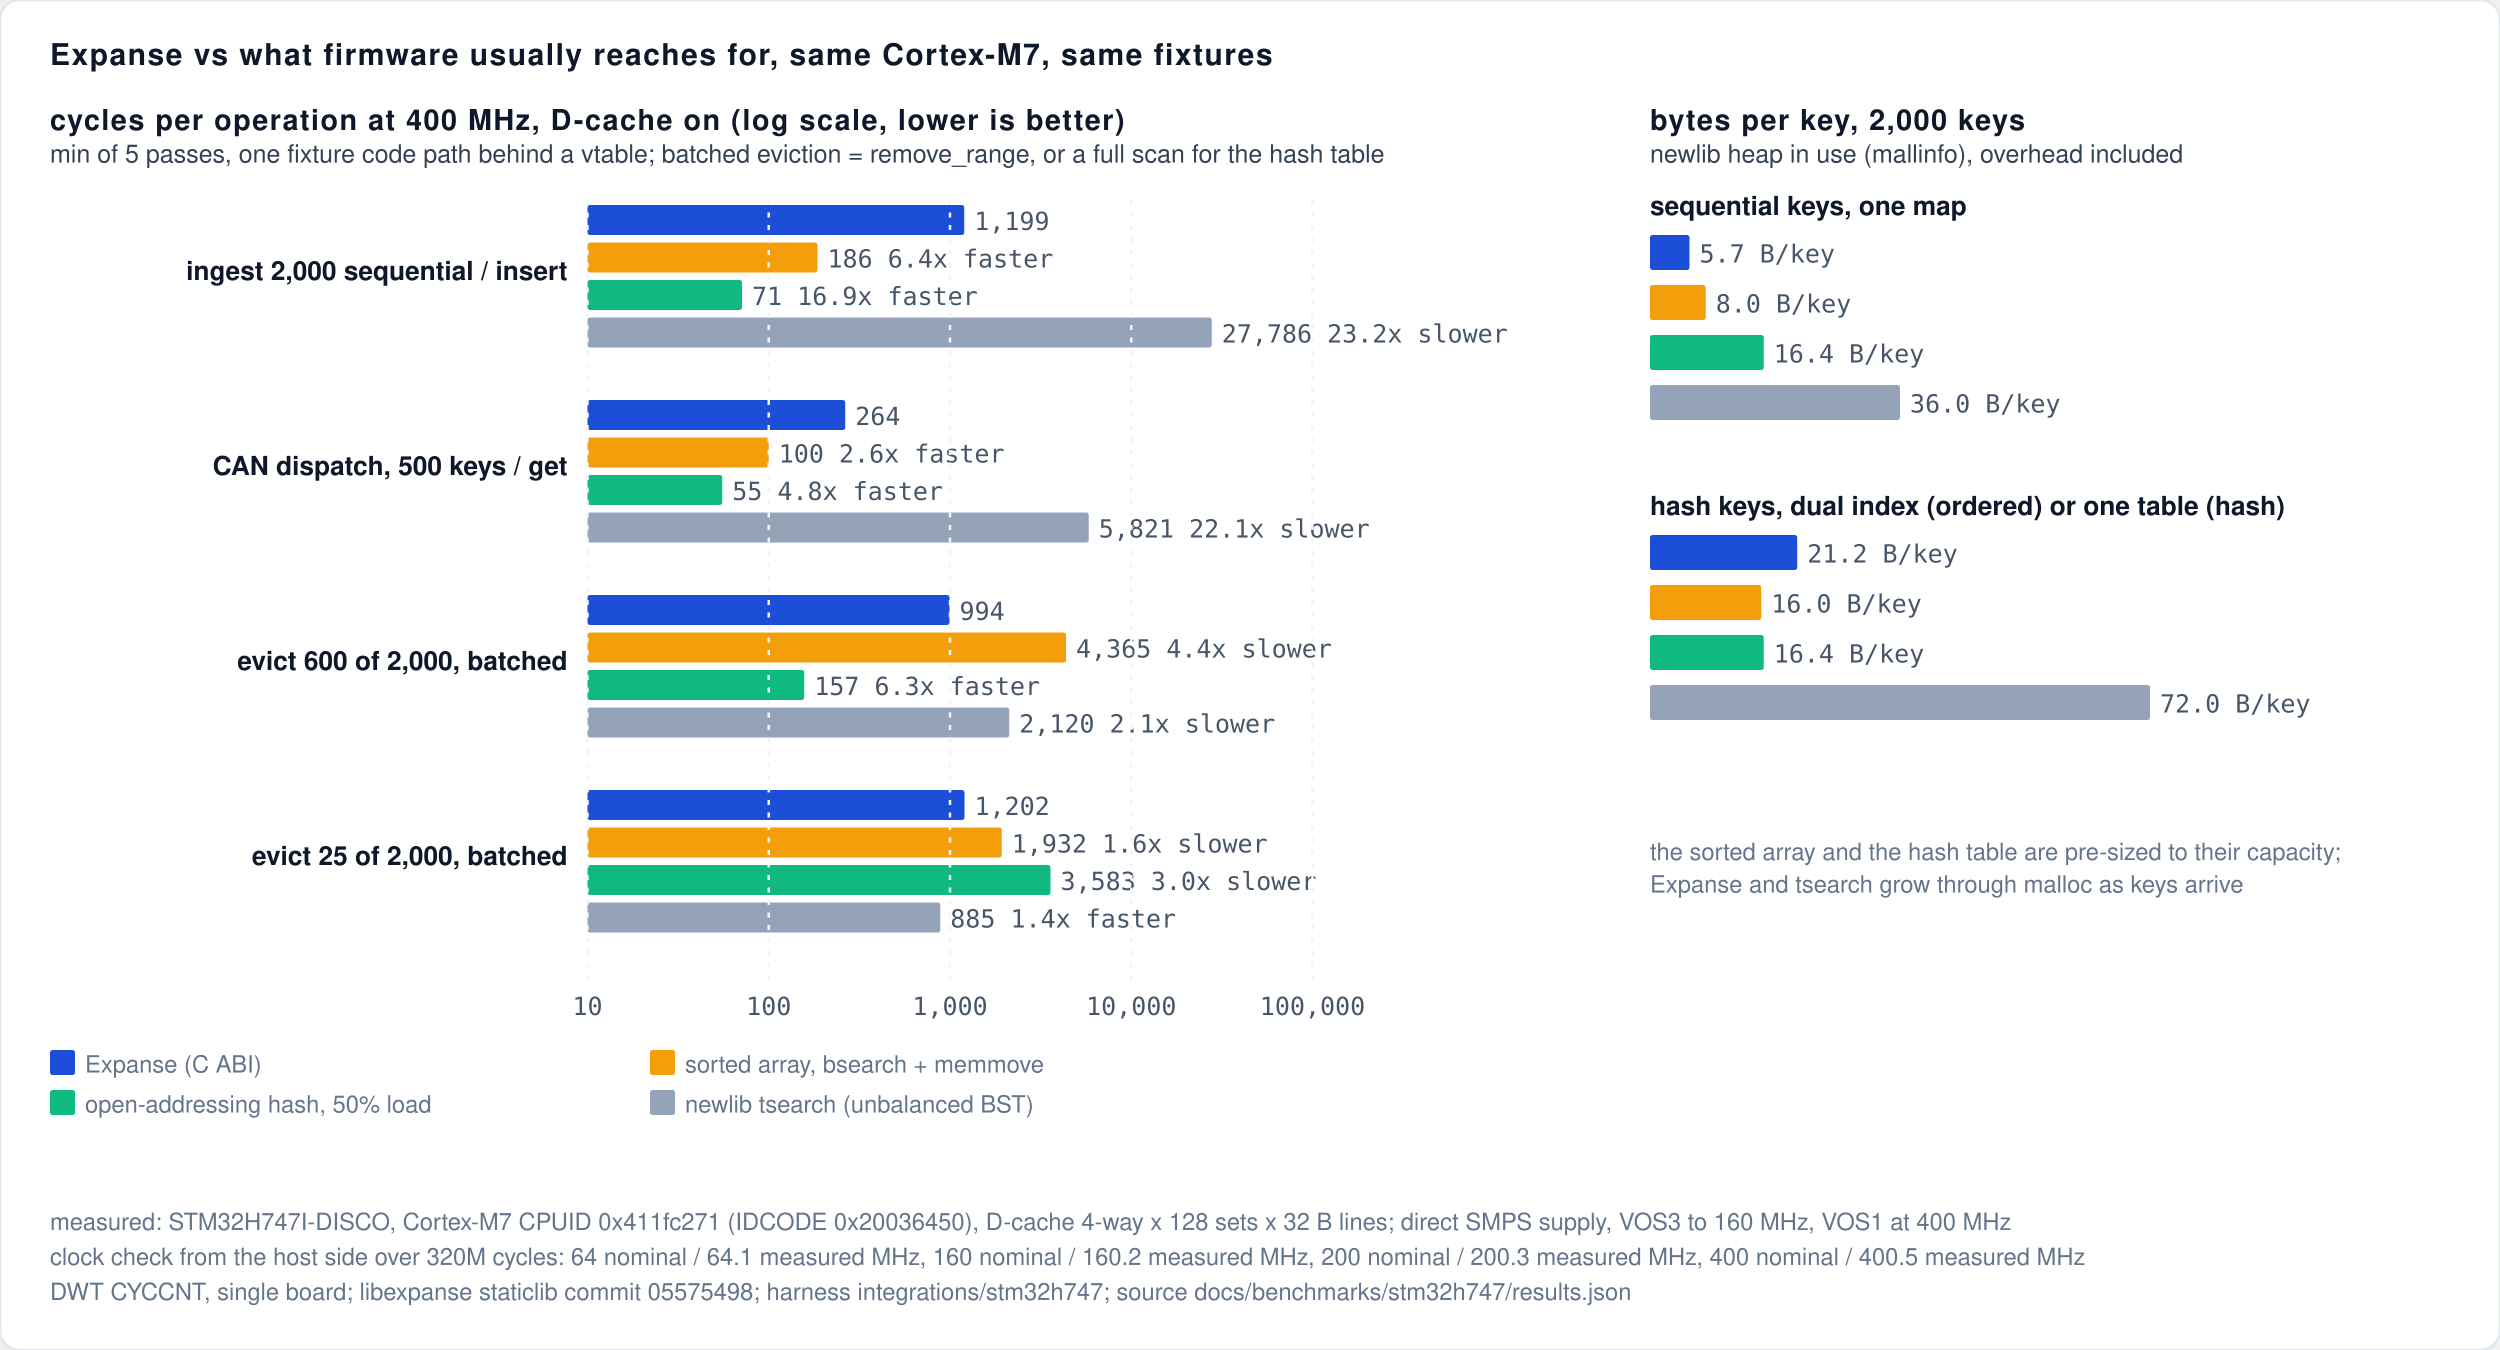
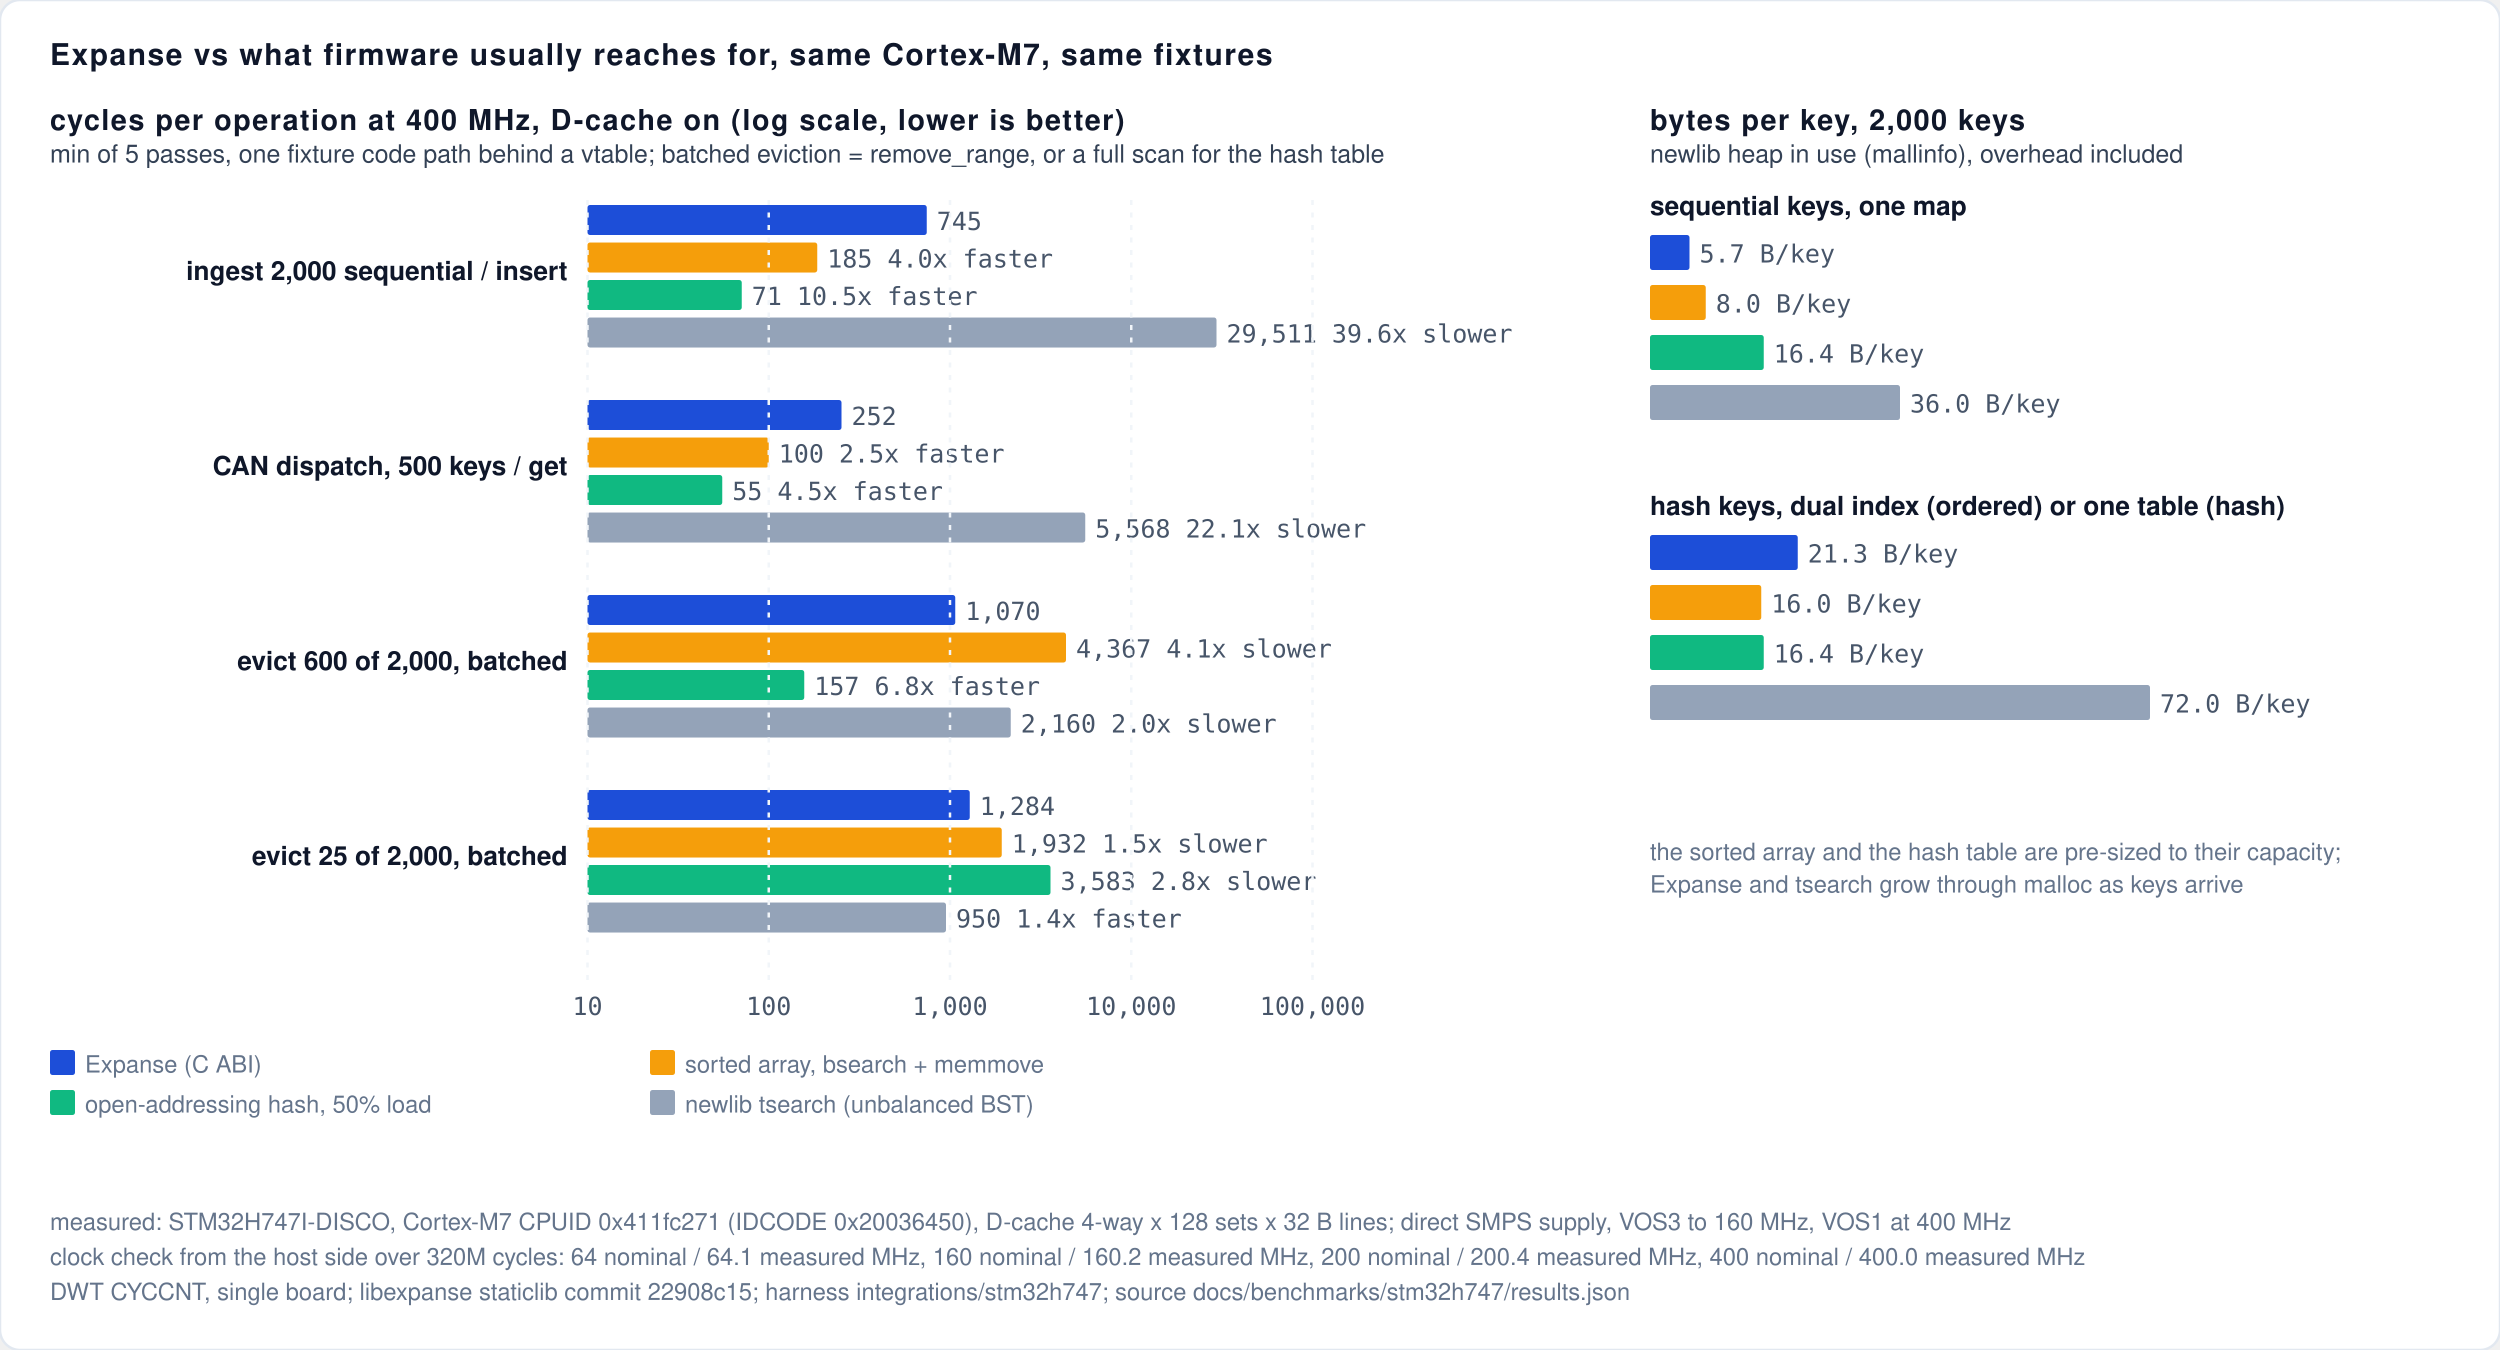
<svg xmlns="http://www.w3.org/2000/svg" role="img" viewBox="0 0 1000 540" width="100%" height="100%">
  <defs>
    <style>
      /* Light theme by default for maximum contrast on the web. */
      .bg { fill: #ffffff; }
      .border { stroke: #e2e8f0; stroke-width: 1px; fill: none; }
      .grid { stroke: #f1f5f9; stroke-width: 1px; stroke-dasharray: 2,3; }
      .axis { stroke: #cbd5e1; stroke-width: 1.5px; }
      .divider { stroke: #e2e8f0; stroke-width: 1px; }

      .t-title { font-family: -apple-system, BlinkMacSystemFont, "Segoe UI", Helvetica, Arial, sans-serif; font-size: 12px; font-weight: 700; letter-spacing: 0.6px; fill: #0f172a; text-transform: uppercase; }
      .t-chart-title { font-family: -apple-system, BlinkMacSystemFont, "Segoe UI", Helvetica, Arial, sans-serif; font-size: 11.5px; font-weight: 700; letter-spacing: 0.6px; fill: #0f172a; text-transform: uppercase; }
      .t-sub { font-family: -apple-system, BlinkMacSystemFont, "Segoe UI", Helvetica, Arial, sans-serif; font-size: 10px; font-weight: 500; fill: #334155; }
      .t-note { font-family: -apple-system, BlinkMacSystemFont, "Segoe UI", Helvetica, Arial, sans-serif; font-size: 9.5px; font-weight: 500; fill: #64748b; }
      .t-unit { font-family: ui-monospace, SFMono-Regular, Menlo, monospace; font-size: 10px; font-weight: 600; fill: #475569; }
      .t-axis-label { font-family: ui-monospace, SFMono-Regular, Menlo, monospace; font-size: 10px; font-weight: 500; fill: #475569; }
      .t-bar-label { font-family: -apple-system, BlinkMacSystemFont, "Segoe UI", Helvetica, Arial, sans-serif; font-size: 11px; font-weight: 700; fill: #0f172a; }
      .t-legend { font-family: -apple-system, BlinkMacSystemFont, "Segoe UI", Helvetica, Arial, sans-serif; font-size: 10.5px; font-weight: 600; fill: #0f172a; }
      .t-win { fill: #15803d; font-weight: 700; }
      .t-loss { fill: #b45309; font-weight: 700; }

      .t-val-accent { font-family: ui-monospace, SFMono-Regular, Menlo, monospace; font-size: 11px; font-weight: 700; fill: #15803d; text-anchor: middle; }
      .t-val-blue { font-family: ui-monospace, SFMono-Regular, Menlo, monospace; font-size: 11px; font-weight: 600; fill: #2563eb; text-anchor: middle; }
      .t-val-muted { font-family: ui-monospace, SFMono-Regular, Menlo, monospace; font-size: 11px; font-weight: 600; fill: #334155; text-anchor: middle; }
      .t-row-accent { font-family: ui-monospace, SFMono-Regular, Menlo, monospace; font-size: 10.5px; font-weight: 700; fill: #15803d; }
      .t-row-muted { font-family: ui-monospace, SFMono-Regular, Menlo, monospace; font-size: 10.5px; font-weight: 600; fill: #334155; }

      .b-expanse { fill: #16a34a; }
      .b-expanse-alt { fill: #10b981; }
      .b-hash { fill: #2563eb; }
      .b-btree { fill: #64748b; }
      .b-skipmap { fill: #94a3b8; }
      .b-other { fill: #64748b; }

      .badge-win { fill: #dcfce7; stroke: #86efac; stroke-width: 1px; rx: 3px; }
      .badge-win-text { font-family: ui-monospace, SFMono-Regular, Menlo, monospace; font-size: 9.5px; font-weight: 700; fill: #15803d; text-anchor: middle; }
      .badge-loss { fill: #fef3c7; stroke: #fcd34d; stroke-width: 1px; rx: 3px; }
      .badge-loss-text { font-family: ui-monospace, SFMono-Regular, Menlo, monospace; font-size: 9.5px; font-weight: 700; fill: #b45309; text-anchor: middle; }

      @media (prefers-color-scheme: dark) {
        .bg { fill: #0d1117; }
        .border { stroke: #30363d; }
        .grid { stroke: #21262d; }
        .axis { stroke: #484f58; }
        .divider { stroke: #21262d; }
        .t-title { fill: #f0f6fc; }
        .t-chart-title { fill: #f0f6fc; }
        .t-sub { fill: #94a3b8; }
        .t-note { fill: #94a3b8; }
        .t-unit { fill: #94a3b8; }
        .t-axis-label { fill: #94a3b8; }
        .t-bar-label { fill: #f8fafc; }
        .t-legend { fill: #f8fafc; }
        .t-win { fill: #4ade80; }
        .t-loss { fill: #fcd34d; }
        .t-val-accent { fill: #4ade80; }
        .t-val-blue { fill: #38bdf8; }
        .t-val-muted { fill: #e2e8f0; }
        .t-row-accent { fill: #4ade80; }
        .t-row-muted { fill: #e2e8f0; }
        .b-expanse { fill: #22c55e; }
        .b-expanse-alt { fill: #34d399; }
        .b-hash { fill: #3b82f6; }
        .b-btree { fill: #64748b; }
        .b-skipmap { fill: #475569; }
        .b-other { fill: #64748b; }
        .badge-win { fill: #064e3b; stroke: #059669; }
        .badge-win-text { fill: #6ee7b7; }
        .badge-loss { fill: #451a03; stroke: #d97706; }
        .badge-loss-text { fill: #fcd34d; }
      }

      :root[data-theme="dark"] .bg, [data-theme="dark"] .bg { fill: #0d1117; }
      :root[data-theme="dark"] .border, [data-theme="dark"] .border { stroke: #30363d; }
      :root[data-theme="dark"] .grid, [data-theme="dark"] .grid { stroke: #21262d; }
      :root[data-theme="dark"] .axis, [data-theme="dark"] .axis { stroke: #484f58; }
      :root[data-theme="dark"] .divider, [data-theme="dark"] .divider { stroke: #21262d; }
      :root[data-theme="dark"] .t-title, [data-theme="dark"] .t-title { fill: #f0f6fc; }
      :root[data-theme="dark"] .t-chart-title, [data-theme="dark"] .t-chart-title { fill: #f0f6fc; }
      :root[data-theme="dark"] .t-sub, [data-theme="dark"] .t-sub { fill: #94a3b8; }
      :root[data-theme="dark"] .t-note, [data-theme="dark"] .t-note { fill: #94a3b8; }
      :root[data-theme="dark"] .t-unit, [data-theme="dark"] .t-unit { fill: #94a3b8; }
      :root[data-theme="dark"] .t-axis-label, [data-theme="dark"] .t-axis-label { fill: #94a3b8; }
      :root[data-theme="dark"] .t-bar-label, [data-theme="dark"] .t-bar-label { fill: #f8fafc; }
      :root[data-theme="dark"] .t-legend, [data-theme="dark"] .t-legend { fill: #f8fafc; }
      :root[data-theme="dark"] .t-win, [data-theme="dark"] .t-win { fill: #4ade80; }
      :root[data-theme="dark"] .t-loss, [data-theme="dark"] .t-loss { fill: #fcd34d; }
      :root[data-theme="dark"] .t-val-accent, [data-theme="dark"] .t-val-accent { fill: #4ade80; }
      :root[data-theme="dark"] .t-val-blue, [data-theme="dark"] .t-val-blue { fill: #38bdf8; }
      :root[data-theme="dark"] .t-val-muted, [data-theme="dark"] .t-val-muted { fill: #e2e8f0; }
      :root[data-theme="dark"] .t-row-accent, [data-theme="dark"] .t-row-accent { fill: #4ade80; }
      :root[data-theme="dark"] .t-row-muted, [data-theme="dark"] .t-row-muted { fill: #e2e8f0; }
      :root[data-theme="dark"] .b-expanse, [data-theme="dark"] .b-expanse { fill: #22c55e; }
      :root[data-theme="dark"] .b-expanse-alt, [data-theme="dark"] .b-expanse-alt { fill: #34d399; }
      :root[data-theme="dark"] .b-hash, [data-theme="dark"] .b-hash { fill: #3b82f6; }
      :root[data-theme="dark"] .b-btree, [data-theme="dark"] .b-btree { fill: #64748b; }
      :root[data-theme="dark"] .b-skipmap, [data-theme="dark"] .b-skipmap { fill: #475569; }
      :root[data-theme="dark"] .b-other, [data-theme="dark"] .b-other { fill: #64748b; }
      :root[data-theme="dark"] .badge-win, [data-theme="dark"] .badge-win { fill: #064e3b; stroke: #059669; }
      :root[data-theme="dark"] .badge-win-text, [data-theme="dark"] .badge-win-text { fill: #6ee7b7; }
      :root[data-theme="dark"] .badge-loss, [data-theme="dark"] .badge-loss { fill: #451a03; stroke: #d97706; }
      :root[data-theme="dark"] .badge-loss-text, [data-theme="dark"] .badge-loss-text { fill: #fcd34d; }
    </style>
  </defs>
  <rect width="100%" height="100%" class="bg" rx="8" />
  <rect width="100%" height="100%" class="border" rx="8" />
  <text x="20" y="26" class="t-title">Expanse vs what firmware usually reaches for, same Cortex-M7, same fixtures</text>
  <g transform="translate(20, 52)">
    <text x="0" y="0" class="t-chart-title">cycles per operation at 400 MHz, D-cache on (log scale, lower is better)</text>
    <text x="0" y="13" class="t-sub">min of 5 passes, one fixture code path behind a vtable; batched eviction = remove_range, or a full scan for the hash table</text>
    <text x="207" y="60" class="t-legend" text-anchor="end">ingest 2,000 sequential / insert</text>
-     <rect x="215" y="30" width="150.7" height="12" rx="1" style="fill:#1d4ed8" />
-     <text x="369.7" y="40" class="t-axis-label">1,199</text>
-     <rect x="215" y="45" width="92.0" height="12" rx="1" style="fill:#f59e0b" />
-     <text x="311.0" y="55" class="t-axis-label">186  6.4x faster</text>
-     <rect x="215" y="60" width="61.8" height="12" rx="1" style="fill:#10b981" />
-     <text x="280.8" y="70" class="t-axis-label">71  16.9x faster</text>
-     <rect x="215" y="75" width="249.7" height="12" rx="1" style="fill:#94a3b8" />
-     <text x="468.7" y="85" class="t-axis-label">27,786  23.2x slower</text>
+     <rect x="215" y="30" width="135.7" height="12" rx="1" style="fill:#1d4ed8" />
+     <text x="354.7" y="40" class="t-axis-label">745</text>
+     <rect x="215" y="45" width="91.9" height="12" rx="1" style="fill:#f59e0b" />
+     <text x="310.9" y="55" class="t-axis-label">185  4.0x faster</text>
+     <rect x="215" y="60" width="61.7" height="12" rx="1" style="fill:#10b981" />
+     <text x="280.7" y="70" class="t-axis-label">71  10.5x faster</text>
+     <rect x="215" y="75" width="251.6" height="12" rx="1" style="fill:#94a3b8" />
+     <text x="470.6" y="85" class="t-axis-label">29,511  39.6x slower</text>
    <text x="207" y="138" class="t-legend" text-anchor="end">CAN dispatch, 500 keys / get</text>
-     <rect x="215" y="108" width="103.1" height="12" rx="1" style="fill:#1d4ed8" />
-     <text x="322.1" y="118" class="t-axis-label">264</text>
+     <rect x="215" y="108" width="101.6" height="12" rx="1" style="fill:#1d4ed8" />
+     <text x="320.6" y="118" class="t-axis-label">252</text>
    <rect x="215" y="123" width="72.5" height="12" rx="1" style="fill:#f59e0b" />
-     <text x="291.5" y="133" class="t-axis-label">100  2.6x faster</text>
+     <text x="291.5" y="133" class="t-axis-label">100  2.5x faster</text>
    <rect x="215" y="138" width="53.9" height="12" rx="1" style="fill:#10b981" />
-     <text x="272.9" y="148" class="t-axis-label">55  4.8x faster</text>
-     <rect x="215" y="153" width="200.5" height="12" rx="1" style="fill:#94a3b8" />
-     <text x="419.5" y="163" class="t-axis-label">5,821  22.1x slower</text>
+     <text x="272.9" y="148" class="t-axis-label">55  4.5x faster</text>
+     <rect x="215" y="153" width="199.1" height="12" rx="1" style="fill:#94a3b8" />
+     <text x="418.1" y="163" class="t-axis-label">5,568  22.1x slower</text>
    <text x="207" y="216" class="t-legend" text-anchor="end">evict 600 of 2,000, batched</text>
-     <rect x="215" y="186" width="144.8" height="12" rx="1" style="fill:#1d4ed8" />
-     <text x="363.8" y="196" class="t-axis-label">994</text>
+     <rect x="215" y="186" width="147.1" height="12" rx="1" style="fill:#1d4ed8" />
+     <text x="366.1" y="196" class="t-axis-label">1,070</text>
    <rect x="215" y="201" width="191.4" height="12" rx="1" style="fill:#f59e0b" />
-     <text x="410.4" y="211" class="t-axis-label">4,365  4.4x slower</text>
+     <text x="410.4" y="211" class="t-axis-label">4,367  4.1x slower</text>
    <rect x="215" y="216" width="86.7" height="12" rx="1" style="fill:#10b981" />
-     <text x="305.7" y="226" class="t-axis-label">157  6.3x faster</text>
-     <rect x="215" y="231" width="168.7" height="12" rx="1" style="fill:#94a3b8" />
-     <text x="387.7" y="241" class="t-axis-label">2,120  2.1x slower</text>
+     <text x="305.7" y="226" class="t-axis-label">157  6.8x faster</text>
+     <rect x="215" y="231" width="169.3" height="12" rx="1" style="fill:#94a3b8" />
+     <text x="388.3" y="241" class="t-axis-label">2,160  2.0x slower</text>
    <text x="207" y="294" class="t-legend" text-anchor="end">evict 25 of 2,000, batched</text>
-     <rect x="215" y="264" width="150.8" height="12" rx="1" style="fill:#1d4ed8" />
-     <text x="369.8" y="274" class="t-axis-label">1,202</text>
+     <rect x="215" y="264" width="152.9" height="12" rx="1" style="fill:#1d4ed8" />
+     <text x="371.9" y="274" class="t-axis-label">1,284</text>
    <rect x="215" y="279" width="165.7" height="12" rx="1" style="fill:#f59e0b" />
-     <text x="384.7" y="289" class="t-axis-label">1,932  1.6x slower</text>
+     <text x="384.7" y="289" class="t-axis-label">1,932  1.5x slower</text>
    <rect x="215" y="294" width="185.2" height="12" rx="1" style="fill:#10b981" />
-     <text x="404.2" y="304" class="t-axis-label">3,583  3.0x slower</text>
-     <rect x="215" y="309" width="141.1" height="12" rx="1" style="fill:#94a3b8" />
-     <text x="360.1" y="319" class="t-axis-label">885  1.4x faster</text>
+     <text x="404.2" y="304" class="t-axis-label">3,583  2.8x slower</text>
+     <rect x="215" y="309" width="143.4" height="12" rx="1" style="fill:#94a3b8" />
+     <text x="362.4" y="319" class="t-axis-label">950  1.4x faster</text>
    <line x1="215.0" y1="28" x2="215.0" y2="342" class="grid" />
    <text x="215.0" y="354" class="t-axis-label" text-anchor="middle">10</text>
    <line x1="287.5" y1="28" x2="287.5" y2="342" class="grid" />
    <text x="287.5" y="354" class="t-axis-label" text-anchor="middle">100</text>
    <line x1="360.0" y1="28" x2="360.0" y2="342" class="grid" />
    <text x="360.0" y="354" class="t-axis-label" text-anchor="middle">1,000</text>
    <line x1="432.5" y1="28" x2="432.5" y2="342" class="grid" />
    <text x="432.5" y="354" class="t-axis-label" text-anchor="middle">10,000</text>
    <line x1="505.0" y1="28" x2="505.0" y2="342" class="grid" />
    <text x="505.0" y="354" class="t-axis-label" text-anchor="middle">100,000</text>
    <rect x="0" y="368" width="10" height="10" rx="1" style="fill:#1d4ed8" />
    <text x="14" y="377" class="t-note">Expanse (C ABI)</text>
    <rect x="240" y="368" width="10" height="10" rx="1" style="fill:#f59e0b" />
    <text x="254" y="377" class="t-note">sorted array, bsearch + memmove</text>
    <rect x="0" y="384" width="10" height="10" rx="1" style="fill:#10b981" />
    <text x="14" y="393" class="t-note">open-addressing hash, 50% load</text>
    <rect x="240" y="384" width="10" height="10" rx="1" style="fill:#94a3b8" />
    <text x="254" y="393" class="t-note">newlib tsearch (unbalanced BST)</text>
  </g>
  <g transform="translate(660, 52)">
    <text x="0" y="0" class="t-chart-title">bytes per key, 2,000 keys</text>
    <text x="0" y="13" class="t-sub">newlib heap in use (mallinfo), overhead included</text>
    <text x="0" y="34" class="t-legend">sequential keys, one map</text>
    <rect x="0" y="42" width="15.8" height="14" rx="1" style="fill:#1d4ed8" />
    <text x="19.8" y="53" class="t-axis-label">5.7 B/key</text>
    <rect x="0" y="62" width="22.3" height="14" rx="1" style="fill:#f59e0b" />
    <text x="26.3" y="73" class="t-axis-label">8.0 B/key</text>
    <rect x="0" y="82" width="45.5" height="14" rx="1" style="fill:#10b981" />
    <text x="49.5" y="93" class="t-axis-label">16.4 B/key</text>
    <rect x="0" y="102" width="100.0" height="14" rx="1" style="fill:#94a3b8" />
    <text x="104.0" y="113" class="t-axis-label">36.0 B/key</text>
    <text x="0" y="154" class="t-legend">hash keys, dual index (ordered) or one table (hash)</text>
-     <rect x="0" y="162" width="58.9" height="14" rx="1" style="fill:#1d4ed8" />
-     <text x="62.9" y="173" class="t-axis-label">21.2 B/key</text>
+     <rect x="0" y="162" width="59.1" height="14" rx="1" style="fill:#1d4ed8" />
+     <text x="63.1" y="173" class="t-axis-label">21.3 B/key</text>
    <rect x="0" y="182" width="44.5" height="14" rx="1" style="fill:#f59e0b" />
    <text x="48.5" y="193" class="t-axis-label">16.0 B/key</text>
    <rect x="0" y="202" width="45.5" height="14" rx="1" style="fill:#10b981" />
    <text x="49.5" y="213" class="t-axis-label">16.4 B/key</text>
    <rect x="0" y="222" width="200.0" height="14" rx="1" style="fill:#94a3b8" />
    <text x="204.0" y="233" class="t-axis-label">72.0 B/key</text>
    <text x="0" y="292" class="t-note">the sorted array and the hash table are pre-sized to their capacity;</text>
    <text x="0" y="305" class="t-note">Expanse and tsearch grow through malloc as keys arrive</text>
  </g>
  <text x="20" y="492" class="t-note">measured: STM32H747I-DISCO, Cortex-M7 CPUID 0x411fc271 (IDCODE 0x20036450), D-cache 4-way x 128 sets x 32 B lines; direct SMPS supply, VOS3 to 160 MHz, VOS1 at 400 MHz</text>
-   <text x="20" y="506" class="t-note">clock check from the host side over 320M cycles: 64 nominal / 64.1 measured MHz, 160 nominal / 160.2 measured MHz, 200 nominal / 200.3 measured MHz, 400 nominal / 400.5 measured MHz</text>
-   <text x="20" y="520" class="t-note">DWT CYCCNT, single board; libexpanse staticlib commit 05575498; harness integrations/stm32h747; source docs/benchmarks/stm32h747/results.json</text>
+   <text x="20" y="506" class="t-note">clock check from the host side over 320M cycles: 64 nominal / 64.1 measured MHz, 160 nominal / 160.2 measured MHz, 200 nominal / 200.4 measured MHz, 400 nominal / 400.0 measured MHz</text>
+   <text x="20" y="520" class="t-note">DWT CYCCNT, single board; libexpanse staticlib commit 22908c15; harness integrations/stm32h747; source docs/benchmarks/stm32h747/results.json</text>
</svg>
